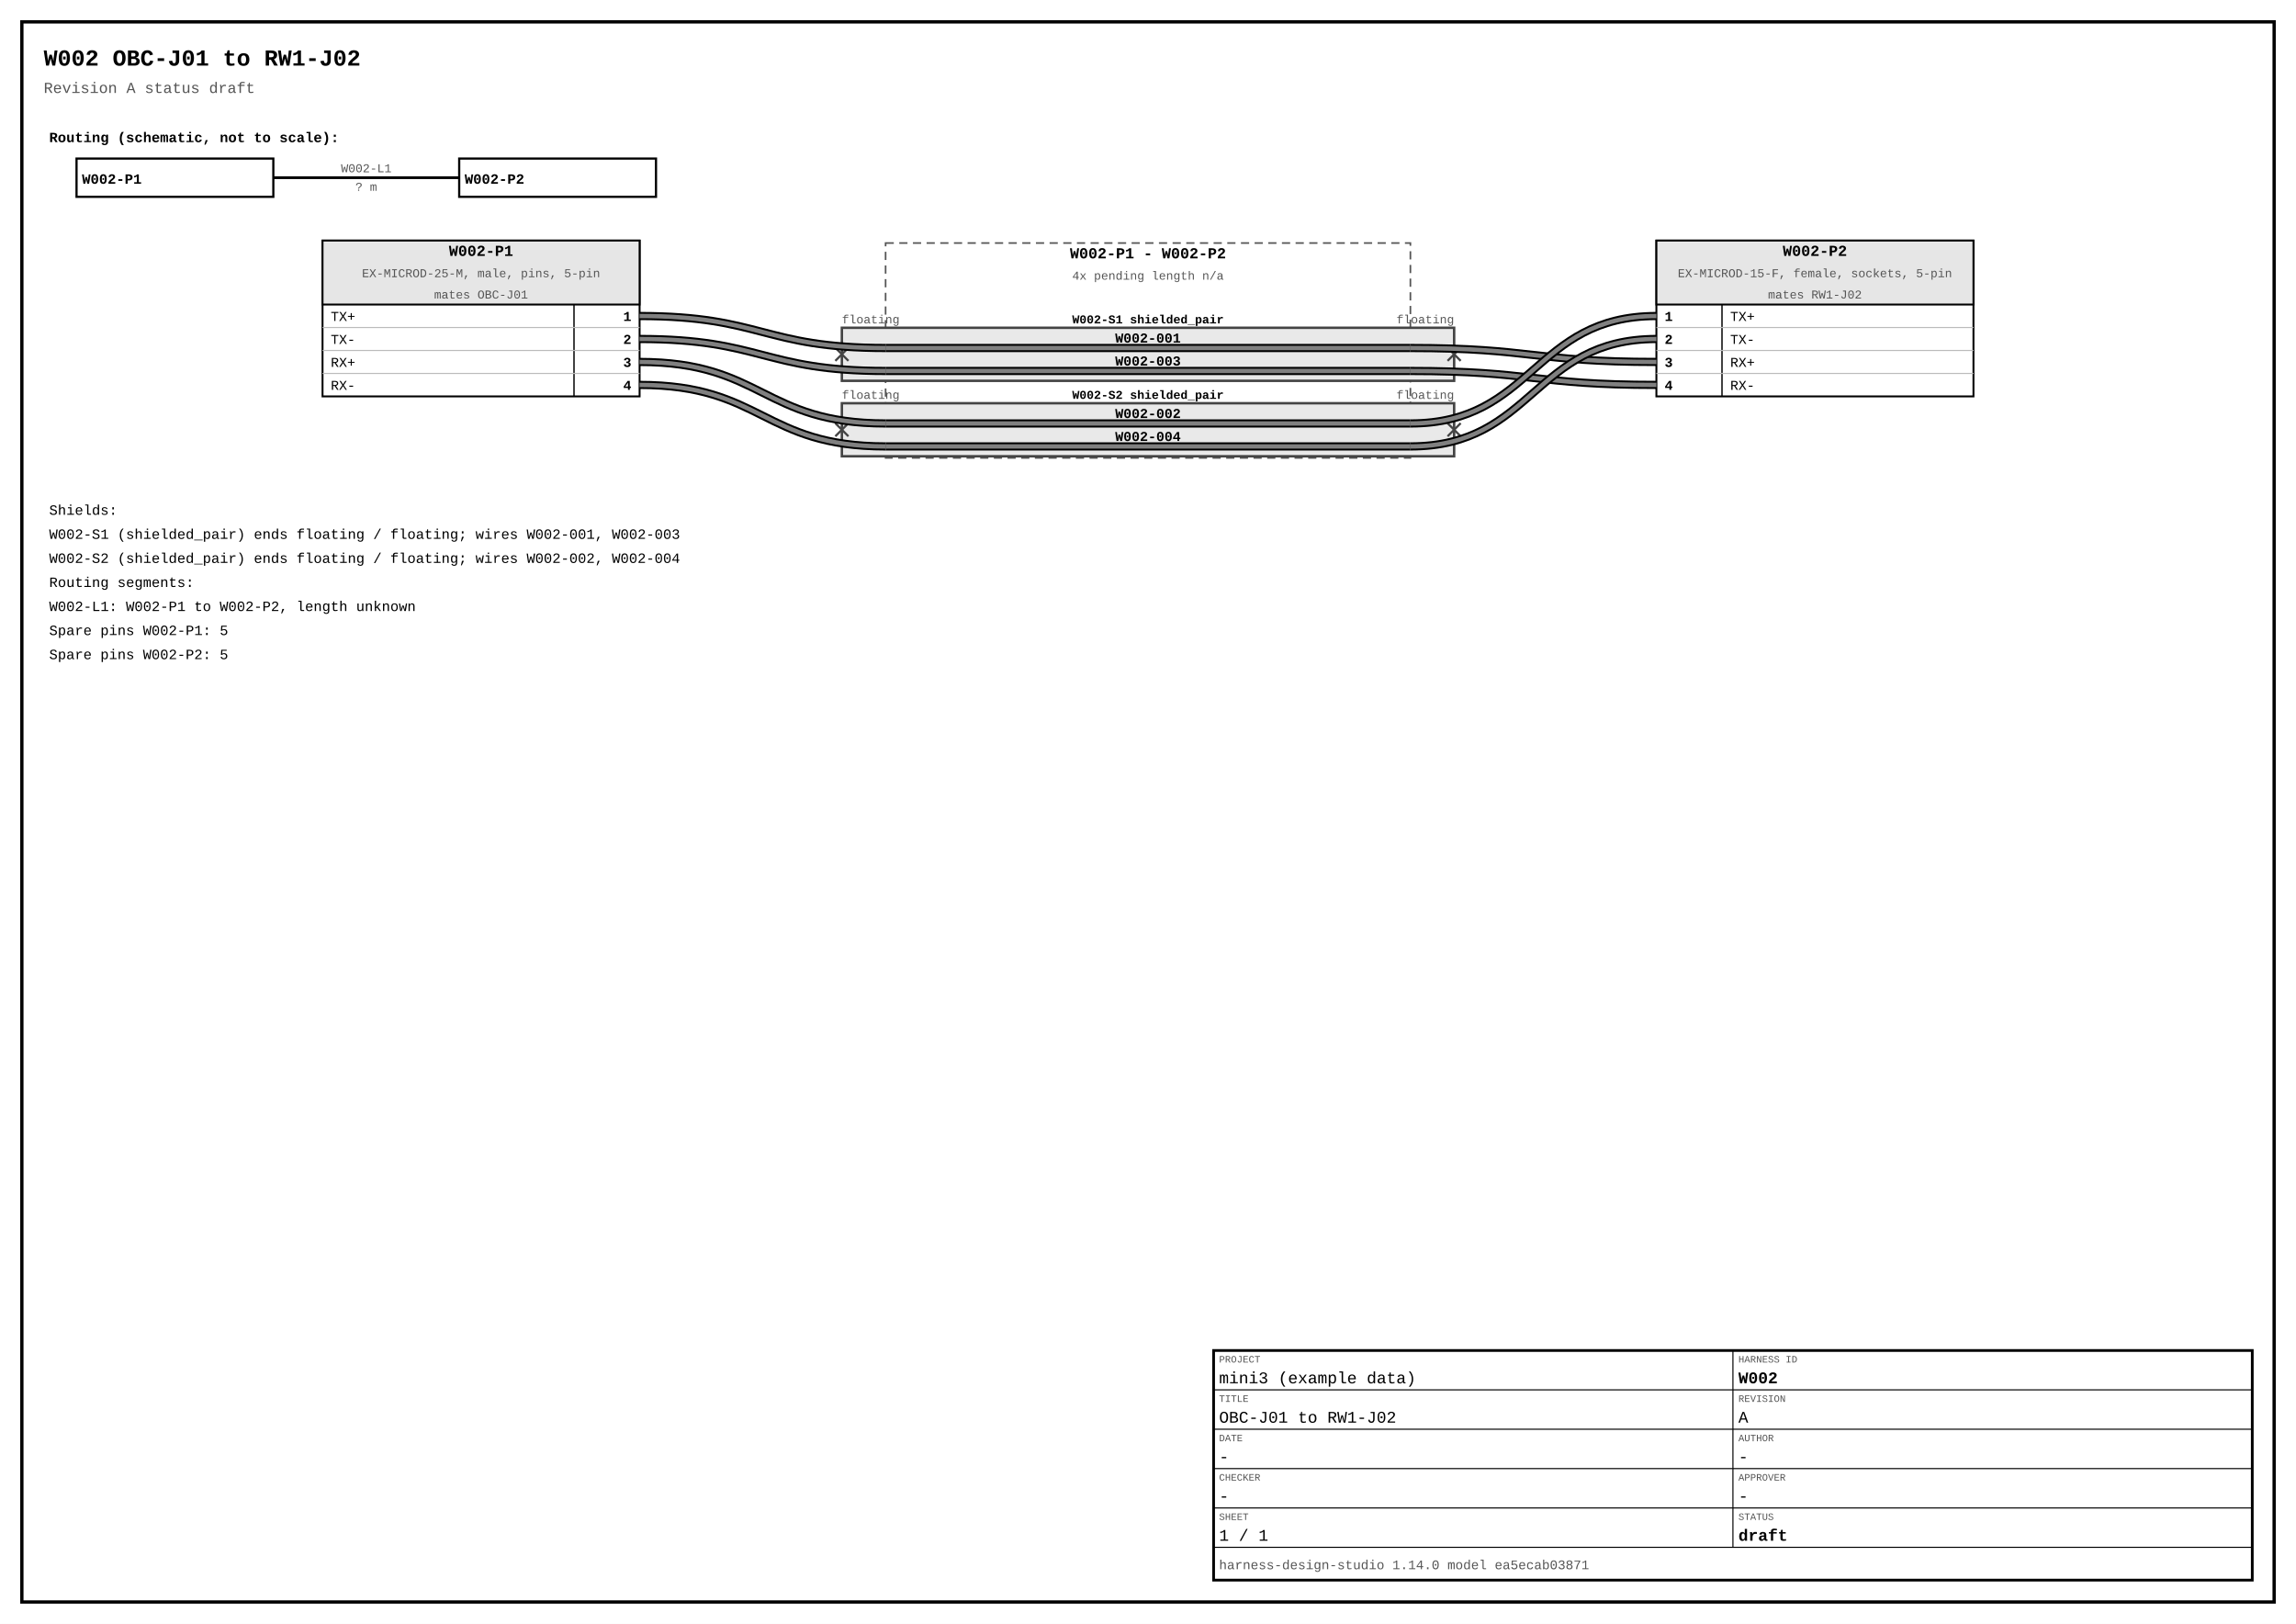
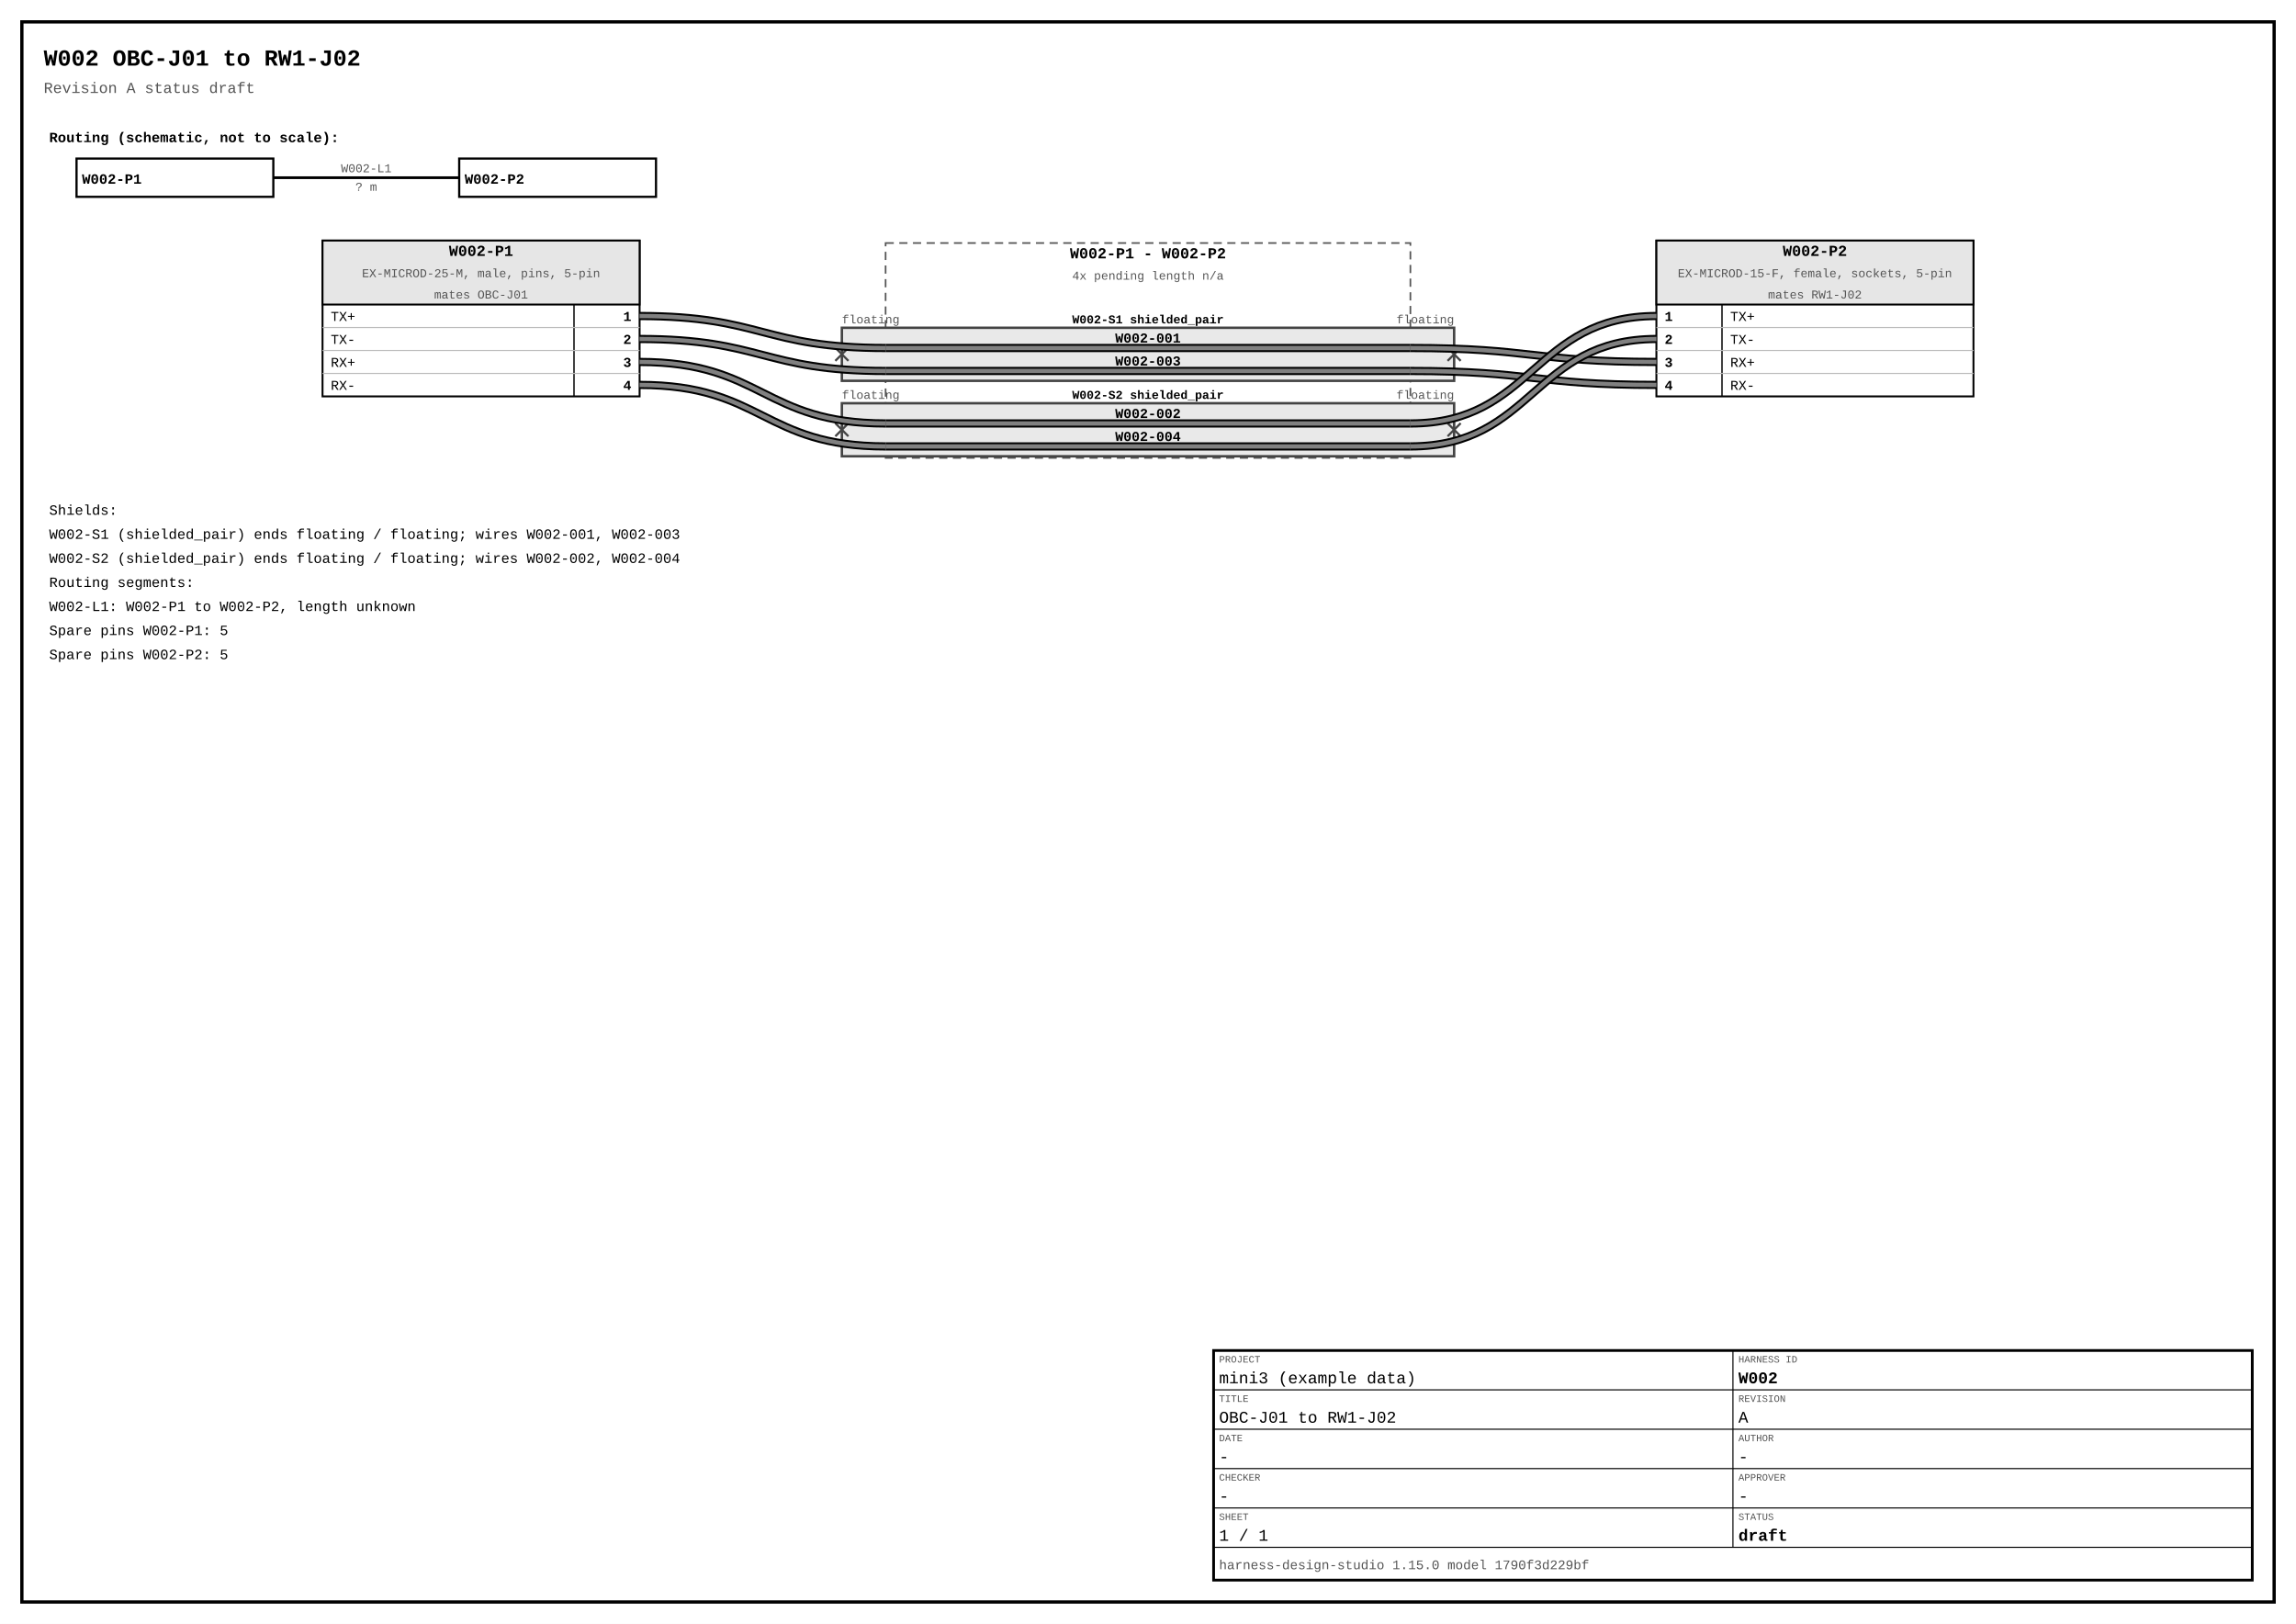
<svg xmlns="http://www.w3.org/2000/svg" width="420mm" height="297mm" viewBox="0 0 420 297" font-family="Courier New, Courier, monospace">
  <rect x="0" y="0" width="420" height="297" fill="#ffffff" />
  <rect x="4" y="4" width="412" height="289" fill="none" stroke="#000000" stroke-width="0.6" />
  <text x="8" y="12" font-size="4.2" font-weight="bold" text-anchor="start" fill="#000000">W002  OBC-J01 to RW1-J02</text>
  <text x="8" y="17" font-size="2.8" text-anchor="start" fill="#555555">Revision A  status draft</text>
  <text x="9" y="26" font-size="2.6" font-weight="bold" text-anchor="start" fill="#000000">Routing (schematic, not to scale):</text>
  <line x1="50" y1="32.5" x2="84" y2="32.5" stroke="#000000" stroke-width="0.5" />
  <text x="67" y="31.5" font-size="2.2" text-anchor="middle" fill="#555555">W002-L1</text>
  <text x="67" y="34.9" font-size="2.2" text-anchor="middle" fill="#555555">? m</text>
  <rect x="14" y="29" width="36" height="7" fill="#ffffff" stroke="#000000" stroke-width="0.4" />
  <text x="15" y="33.6" font-size="2.6" font-weight="bold" text-anchor="start" fill="#000000">W002-P1</text>
  <rect x="84" y="29" width="36" height="7" fill="#ffffff" stroke="#000000" stroke-width="0.4" />
  <text x="85" y="33.6" font-size="2.6" font-weight="bold" text-anchor="start" fill="#000000">W002-P2</text>
  <rect x="59" y="44" width="58" height="28.5" fill="#ffffff" stroke="#000000" stroke-width="0.35" />
  <rect x="59" y="44" width="58" height="11.7" fill="#e6e6e6" stroke="#000000" stroke-width="0.35" />
  <text x="88" y="46.8" font-size="2.8" font-weight="bold" text-anchor="middle" fill="#000000">W002-P1</text>
  <text x="88" y="50.7" font-size="2.2" text-anchor="middle" fill="#555555">EX-MICROD-25-M, male, pins, 5-pin</text>
  <text x="88" y="54.6" font-size="2.2" text-anchor="middle" fill="#555555">mates OBC-J01</text>
  <line x1="105" y1="55.7" x2="105" y2="72.5" stroke="#000000" stroke-width="0.25" />
  <line x1="59" y1="59.9" x2="117" y2="59.9" stroke="#bbbbbb" stroke-width="0.2" />
  <text x="60.5" y="58.7" font-size="2.5" text-anchor="start" fill="#000000" data-ref="sig/W002-P1/1">TX+</text>
  <text x="115.5" y="58.7" font-size="2.5" font-weight="bold" text-anchor="end" fill="#000000" data-ref="pin/W002-P1/1">1</text>
  <line x1="59" y1="64.1" x2="117" y2="64.1" stroke="#bbbbbb" stroke-width="0.2" />
  <text x="60.5" y="62.9" font-size="2.5" text-anchor="start" fill="#000000" data-ref="sig/W002-P1/2">TX-</text>
  <text x="115.5" y="62.9" font-size="2.5" font-weight="bold" text-anchor="end" fill="#000000" data-ref="pin/W002-P1/2">2</text>
  <line x1="59" y1="68.3" x2="117" y2="68.3" stroke="#bbbbbb" stroke-width="0.2" />
  <text x="60.5" y="67.1" font-size="2.5" text-anchor="start" fill="#000000" data-ref="sig/W002-P1/3">RX+</text>
  <text x="115.5" y="67.1" font-size="2.5" font-weight="bold" text-anchor="end" fill="#000000" data-ref="pin/W002-P1/3">3</text>
  <text x="60.5" y="71.3" font-size="2.5" text-anchor="start" fill="#000000" data-ref="sig/W002-P1/4">RX-</text>
  <text x="115.5" y="71.3" font-size="2.5" font-weight="bold" text-anchor="end" fill="#000000" data-ref="pin/W002-P1/4">4</text>
  <rect x="303" y="44" width="58" height="28.5" fill="#ffffff" stroke="#000000" stroke-width="0.35" />
  <rect x="303" y="44" width="58" height="11.7" fill="#e6e6e6" stroke="#000000" stroke-width="0.35" />
  <text x="332" y="46.8" font-size="2.8" font-weight="bold" text-anchor="middle" fill="#000000">W002-P2</text>
  <text x="332" y="50.7" font-size="2.2" text-anchor="middle" fill="#555555">EX-MICROD-15-F, female, sockets, 5-pin</text>
  <text x="332" y="54.6" font-size="2.2" text-anchor="middle" fill="#555555">mates RW1-J02</text>
  <line x1="315" y1="55.7" x2="315" y2="72.5" stroke="#000000" stroke-width="0.25" />
  <line x1="303" y1="59.9" x2="361" y2="59.9" stroke="#bbbbbb" stroke-width="0.2" />
  <text x="304.5" y="58.7" font-size="2.5" font-weight="bold" text-anchor="start" fill="#000000" data-ref="pin/W002-P2/1">1</text>
  <text x="316.5" y="58.7" font-size="2.5" text-anchor="start" fill="#000000" data-ref="sig/W002-P2/1">TX+</text>
  <line x1="303" y1="64.1" x2="361" y2="64.1" stroke="#bbbbbb" stroke-width="0.2" />
  <text x="304.5" y="62.9" font-size="2.5" font-weight="bold" text-anchor="start" fill="#000000" data-ref="pin/W002-P2/2">2</text>
  <text x="316.5" y="62.9" font-size="2.5" text-anchor="start" fill="#000000" data-ref="sig/W002-P2/2">TX-</text>
  <line x1="303" y1="68.3" x2="361" y2="68.3" stroke="#bbbbbb" stroke-width="0.2" />
  <text x="304.5" y="67.1" font-size="2.5" font-weight="bold" text-anchor="start" fill="#000000" data-ref="pin/W002-P2/3">3</text>
  <text x="316.5" y="67.1" font-size="2.5" text-anchor="start" fill="#000000" data-ref="sig/W002-P2/3">RX+</text>
  <text x="304.5" y="71.3" font-size="2.5" font-weight="bold" text-anchor="start" fill="#000000" data-ref="pin/W002-P2/4">4</text>
  <text x="316.5" y="71.3" font-size="2.5" text-anchor="start" fill="#000000" data-ref="sig/W002-P2/4">RX-</text>
  <rect x="162" y="44.45" width="96" height="39.3" fill="none" stroke="#555555" stroke-width="0.3" stroke-dasharray="1.5 1" />
  <text x="210" y="47.25" font-size="2.8" font-weight="bold" text-anchor="middle" fill="#000000">W002-P1 - W002-P2</text>
  <text x="210" y="51.15" font-size="2.2" text-anchor="middle" fill="#555555">4x  pending  length n/a</text>
  <rect x="154" y="59.95" width="112" height="9.7" fill="#e9e9e9" stroke="#444444" stroke-width="0.45" />
  <text x="210" y="59.15" font-size="2.2" font-weight="bold" text-anchor="middle" fill="#000000">W002-S1  shielded_pair</text>
  <text x="154" y="59.15" font-size="2.2" text-anchor="start" fill="#555555">floating</text>
  <text x="266" y="59.15" font-size="2.2" text-anchor="end" fill="#555555">floating</text>
  <line x1="152.8" y1="63.6" x2="155.2" y2="66" stroke="#444444" stroke-width="0.4" />
  <line x1="152.8" y1="66" x2="155.2" y2="63.6" stroke="#444444" stroke-width="0.4" />
  <line x1="264.8" y1="63.6" x2="267.2" y2="66" stroke="#444444" stroke-width="0.4" />
  <line x1="264.8" y1="66" x2="267.2" y2="63.6" stroke="#444444" stroke-width="0.4" />
  <rect x="154" y="73.75" width="112" height="9.7" fill="#e9e9e9" stroke="#444444" stroke-width="0.45" />
  <text x="210" y="72.95" font-size="2.2" font-weight="bold" text-anchor="middle" fill="#000000">W002-S2  shielded_pair</text>
  <text x="154" y="72.95" font-size="2.2" text-anchor="start" fill="#555555">floating</text>
  <text x="266" y="72.95" font-size="2.2" text-anchor="end" fill="#555555">floating</text>
  <line x1="152.8" y1="77.4" x2="155.2" y2="79.8" stroke="#444444" stroke-width="0.4" />
  <line x1="152.8" y1="79.8" x2="155.2" y2="77.4" stroke="#444444" stroke-width="0.4" />
  <line x1="264.8" y1="77.4" x2="267.2" y2="79.8" stroke="#444444" stroke-width="0.4" />
  <line x1="264.8" y1="79.8" x2="267.2" y2="77.4" stroke="#444444" stroke-width="0.4" />
  <path d="M 117 57.8 C 139.5 57.8 139.5 63.65 162 63.65" fill="none" stroke="#000000" stroke-width="1.5" />
  <line x1="162" y1="63.65" x2="258" y2="63.65" stroke="#000000" stroke-width="1.5" />
  <path d="M 258 63.65 C 280.5 63.65 280.5 66.2 303 66.2" fill="none" stroke="#000000" stroke-width="1.5" />
  <path d="M 117 57.8 C 139.5 57.8 139.5 63.65 162 63.65" fill="none" stroke="#808080" stroke-width="0.8" />
  <line x1="162" y1="63.65" x2="258" y2="63.65" stroke="#808080" stroke-width="0.8" />
  <path d="M 258 63.65 C 280.5 63.65 280.5 66.2 303 66.2" fill="none" stroke="#808080" stroke-width="0.8" />
  <text x="210" y="62.65" font-size="2.5" font-weight="bold" text-anchor="middle" fill="#000000">W002-001</text>
  <path d="M 117 62 C 139.5 62 139.5 67.85 162 67.85" fill="none" stroke="#000000" stroke-width="1.5" />
  <line x1="162" y1="67.85" x2="258" y2="67.85" stroke="#000000" stroke-width="1.5" />
  <path d="M 258 67.85 C 280.5 67.85 280.5 70.4 303 70.4" fill="none" stroke="#000000" stroke-width="1.5" />
  <path d="M 117 62 C 139.5 62 139.5 67.85 162 67.85" fill="none" stroke="#808080" stroke-width="0.8" />
  <line x1="162" y1="67.85" x2="258" y2="67.85" stroke="#808080" stroke-width="0.8" />
  <path d="M 258 67.85 C 280.5 67.85 280.5 70.4 303 70.4" fill="none" stroke="#808080" stroke-width="0.8" />
  <text x="210" y="66.85" font-size="2.5" font-weight="bold" text-anchor="middle" fill="#000000">W002-003</text>
  <path d="M 117 66.2 C 139.5 66.2 139.5 77.45 162 77.45" fill="none" stroke="#000000" stroke-width="1.5" />
  <line x1="162" y1="77.45" x2="258" y2="77.45" stroke="#000000" stroke-width="1.5" />
  <path d="M 258 77.45 C 280.5 77.45 280.5 57.8 303 57.8" fill="none" stroke="#000000" stroke-width="1.5" />
  <path d="M 117 66.2 C 139.5 66.2 139.5 77.45 162 77.45" fill="none" stroke="#808080" stroke-width="0.8" />
  <line x1="162" y1="77.45" x2="258" y2="77.45" stroke="#808080" stroke-width="0.8" />
  <path d="M 258 77.45 C 280.5 77.45 280.5 57.8 303 57.8" fill="none" stroke="#808080" stroke-width="0.8" />
  <text x="210" y="76.45" font-size="2.5" font-weight="bold" text-anchor="middle" fill="#000000">W002-002</text>
  <path d="M 117 70.4 C 139.5 70.4 139.5 81.65 162 81.65" fill="none" stroke="#000000" stroke-width="1.5" />
  <line x1="162" y1="81.65" x2="258" y2="81.65" stroke="#000000" stroke-width="1.5" />
  <path d="M 258 81.65 C 280.5 81.65 280.5 62 303 62" fill="none" stroke="#000000" stroke-width="1.5" />
  <path d="M 117 70.4 C 139.5 70.4 139.5 81.65 162 81.65" fill="none" stroke="#808080" stroke-width="0.8" />
  <line x1="162" y1="81.65" x2="258" y2="81.65" stroke="#808080" stroke-width="0.8" />
  <path d="M 258 81.65 C 280.5 81.65 280.5 62 303 62" fill="none" stroke="#808080" stroke-width="0.8" />
  <text x="210" y="80.65" font-size="2.5" font-weight="bold" text-anchor="middle" fill="#000000">W002-004</text>
  <text x="9" y="94.15" font-size="2.6" text-anchor="start" fill="#000000">Shields:</text>
  <text x="9" y="98.55" font-size="2.6" text-anchor="start" fill="#000000">  W002-S1 (shielded_pair) ends floating / floating; wires W002-001, W002-003</text>
  <text x="9" y="102.95" font-size="2.6" text-anchor="start" fill="#000000">  W002-S2 (shielded_pair) ends floating / floating; wires W002-002, W002-004</text>
  <text x="9" y="107.35" font-size="2.6" text-anchor="start" fill="#000000">Routing segments:</text>
  <text x="9" y="111.75" font-size="2.6" text-anchor="start" fill="#000000">  W002-L1: W002-P1 to W002-P2, length unknown</text>
  <text x="9" y="116.15" font-size="2.6" text-anchor="start" fill="#000000">Spare pins W002-P1: 5</text>
  <text x="9" y="120.55" font-size="2.6" text-anchor="start" fill="#000000">Spare pins W002-P2: 5</text>
  <rect x="222" y="247" width="190" height="42" fill="none" stroke="#000000" stroke-width="0.5" />
  <line x1="222" y1="247" x2="317" y2="247" stroke="#000000" stroke-width="0.2" />
  <text x="223" y="249.2" font-size="1.8" text-anchor="start" fill="#555555">PROJECT</text>
  <text x="223" y="253" font-size="3" text-anchor="start" fill="#000000">mini3 (example data)</text>
  <line x1="317" y1="247" x2="412" y2="247" stroke="#000000" stroke-width="0.2" />
  <text x="318" y="249.2" font-size="1.8" text-anchor="start" fill="#555555">HARNESS ID</text>
  <text x="318" y="253" font-size="3" font-weight="bold" text-anchor="start" fill="#000000">W002</text>
  <line x1="222" y1="254.2" x2="317" y2="254.2" stroke="#000000" stroke-width="0.2" />
  <text x="223" y="256.4" font-size="1.8" text-anchor="start" fill="#555555">TITLE</text>
  <text x="223" y="260.2" font-size="3" text-anchor="start" fill="#000000">OBC-J01 to RW1-J02</text>
  <line x1="317" y1="254.2" x2="412" y2="254.2" stroke="#000000" stroke-width="0.2" />
  <text x="318" y="256.4" font-size="1.8" text-anchor="start" fill="#555555">REVISION</text>
  <text x="318" y="260.2" font-size="3" text-anchor="start" fill="#000000">A</text>
  <line x1="222" y1="261.4" x2="317" y2="261.4" stroke="#000000" stroke-width="0.2" />
  <text x="223" y="263.6" font-size="1.8" text-anchor="start" fill="#555555">DATE</text>
  <text x="223" y="267.4" font-size="3" text-anchor="start" fill="#000000">-</text>
  <line x1="317" y1="261.4" x2="412" y2="261.4" stroke="#000000" stroke-width="0.2" />
  <text x="318" y="263.6" font-size="1.8" text-anchor="start" fill="#555555">AUTHOR</text>
  <text x="318" y="267.4" font-size="3" text-anchor="start" fill="#000000">-</text>
  <line x1="222" y1="268.6" x2="317" y2="268.6" stroke="#000000" stroke-width="0.2" />
  <text x="223" y="270.8" font-size="1.8" text-anchor="start" fill="#555555">CHECKER</text>
  <text x="223" y="274.6" font-size="3" text-anchor="start" fill="#000000">-</text>
  <line x1="317" y1="268.6" x2="412" y2="268.6" stroke="#000000" stroke-width="0.2" />
  <text x="318" y="270.8" font-size="1.8" text-anchor="start" fill="#555555">APPROVER</text>
  <text x="318" y="274.6" font-size="3" text-anchor="start" fill="#000000">-</text>
  <line x1="222" y1="275.8" x2="317" y2="275.8" stroke="#000000" stroke-width="0.2" />
  <text x="223" y="278" font-size="1.8" text-anchor="start" fill="#555555">SHEET</text>
  <text x="223" y="281.8" font-size="3" text-anchor="start" fill="#000000">1 / 1</text>
  <line x1="317" y1="275.8" x2="412" y2="275.8" stroke="#000000" stroke-width="0.2" />
  <text x="318" y="278" font-size="1.8" text-anchor="start" fill="#555555">STATUS</text>
  <text x="318" y="281.8" font-size="3" font-weight="bold" text-anchor="start" fill="#000000">draft</text>
  <line x1="317" y1="247" x2="317" y2="283" stroke="#000000" stroke-width="0.2" />
  <line x1="222" y1="283" x2="412" y2="283" stroke="#000000" stroke-width="0.2" />
-   <text x="223" y="287" font-size="2.4" text-anchor="start" fill="#555555">harness-design-studio 1.14.0 model ea5ecab03871</text>
+   <text x="223" y="287" font-size="2.4" text-anchor="start" fill="#555555">harness-design-studio 1.15.0 model 1790f3d229bf</text>
</svg>
